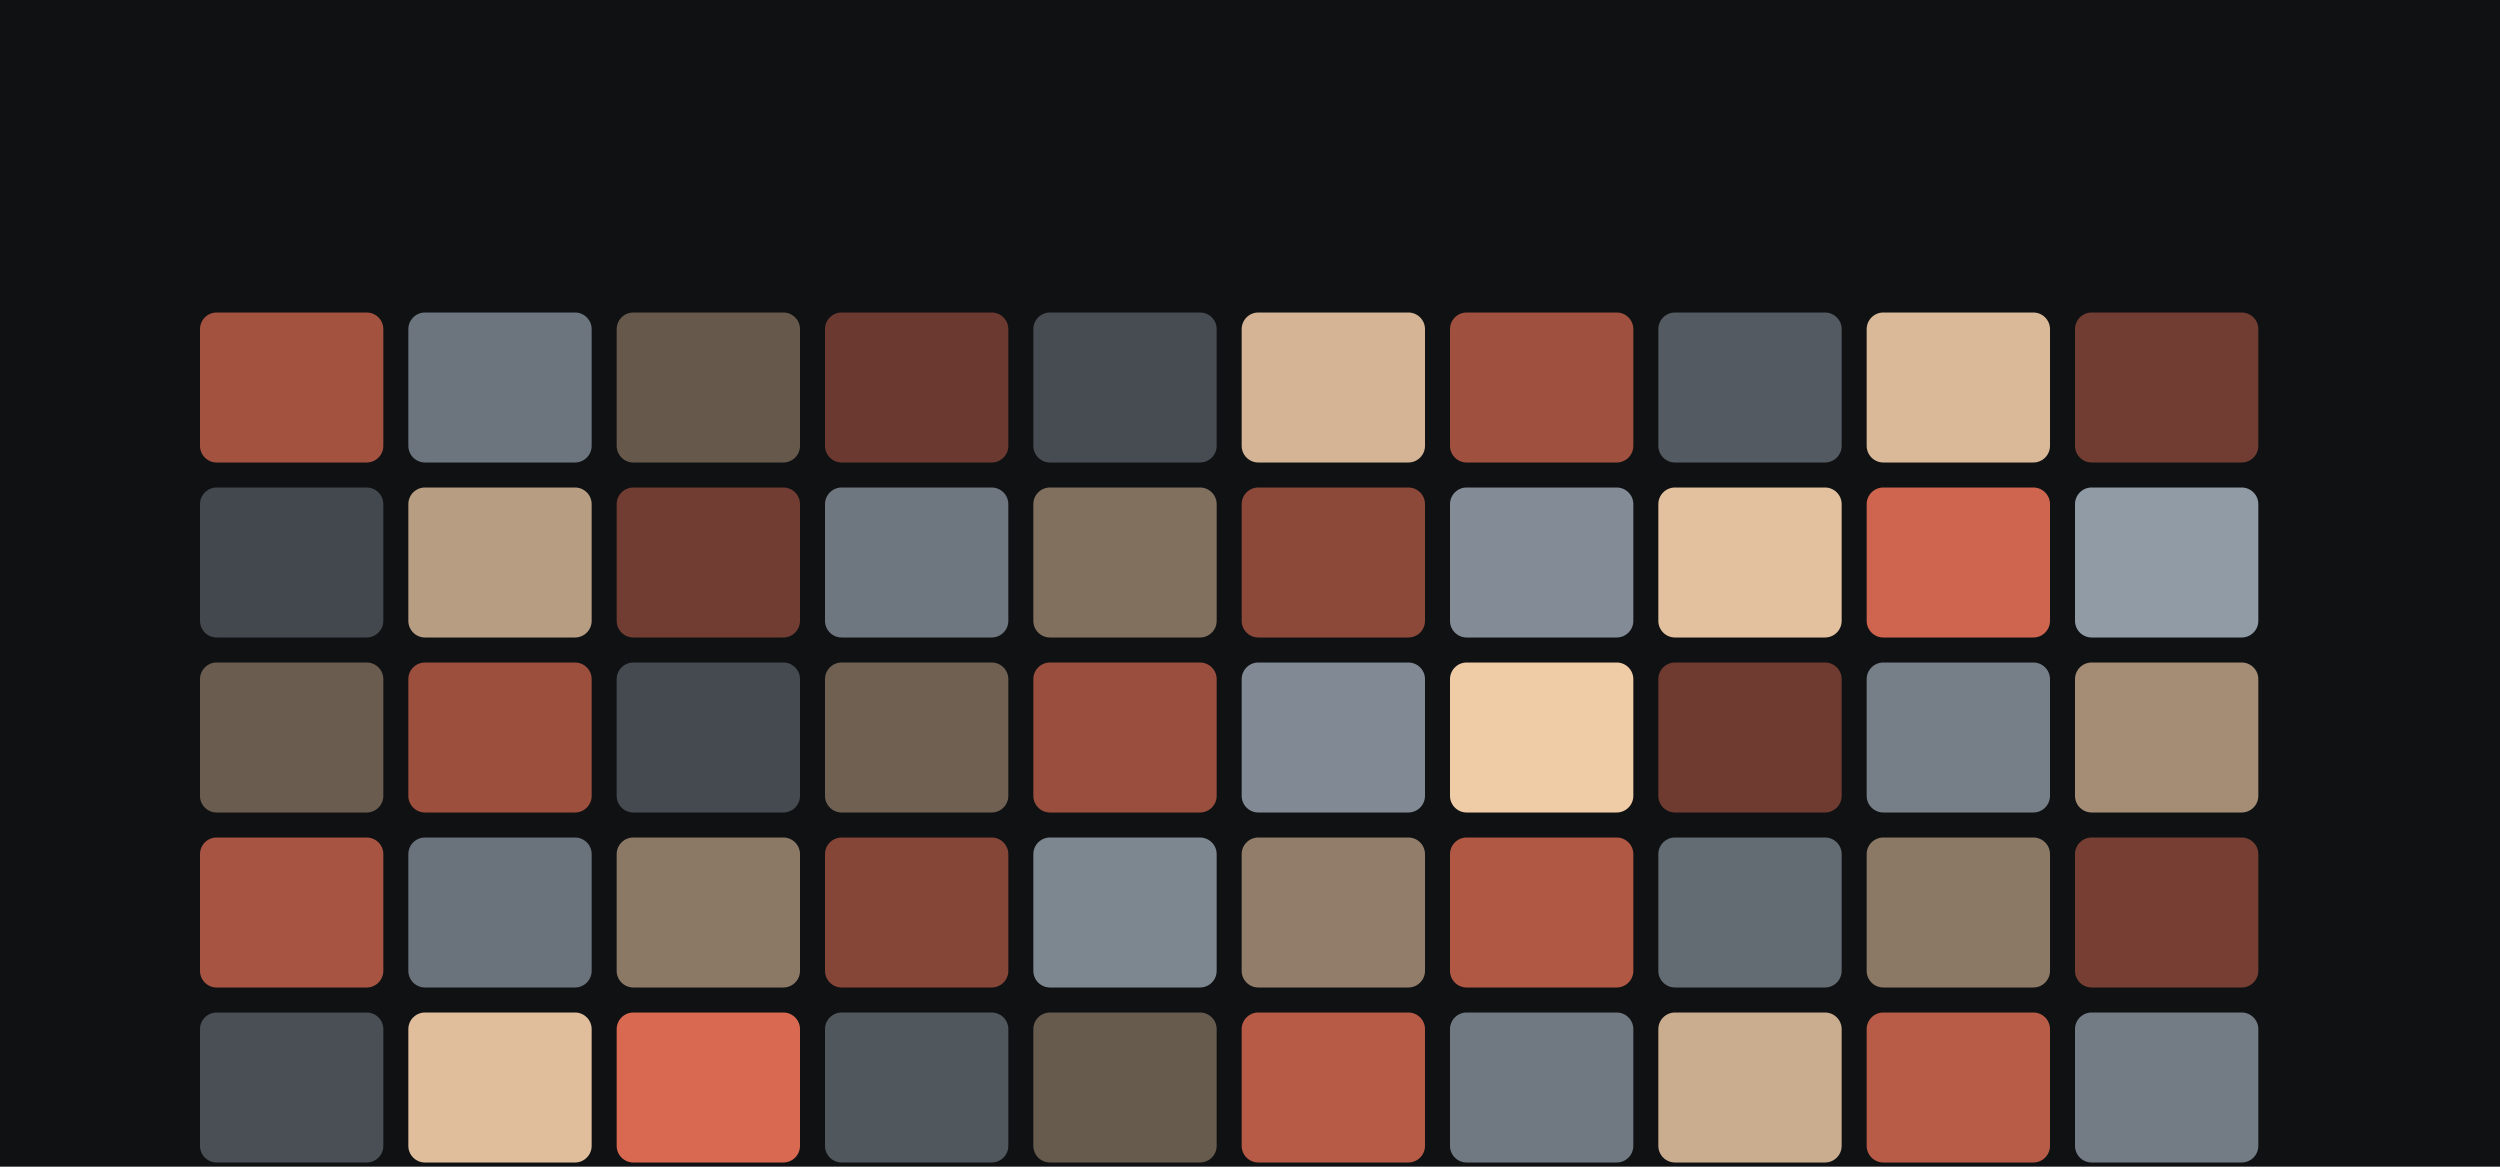
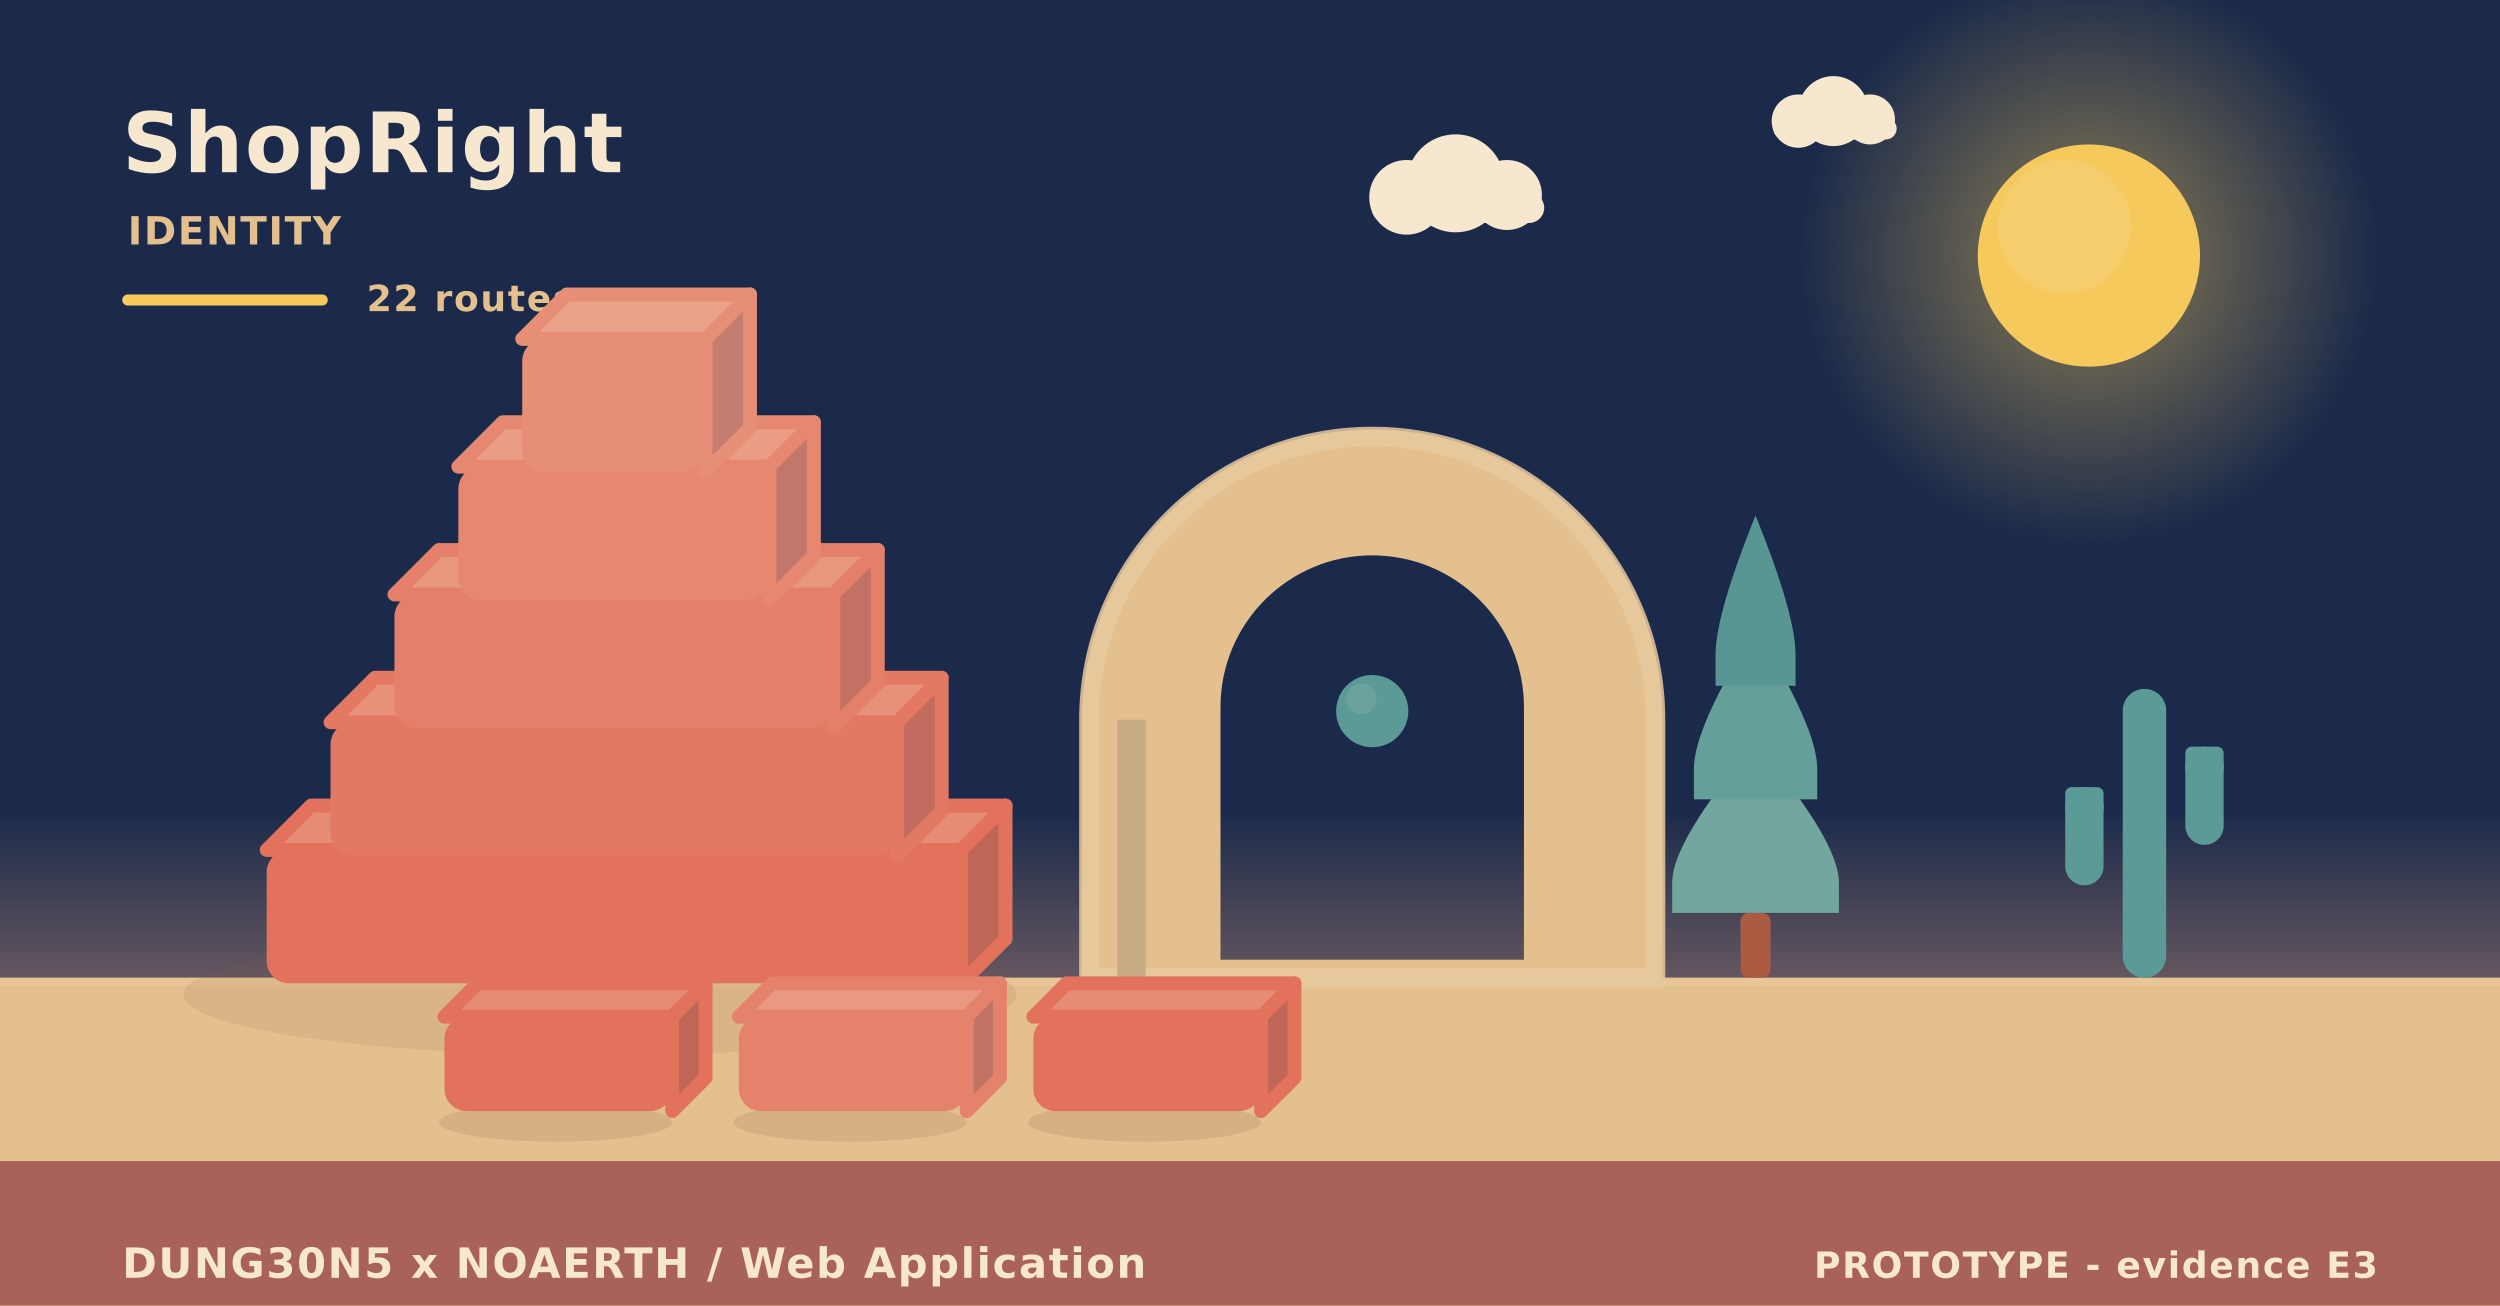
- <svg xmlns="http://www.w3.org/2000/svg" viewBox="0 0 1200 560" width="1200" height="560" role="img" aria-label="ShopRight hero">
-   <rect width="1200" height="560" fill="#0f1113" />
-   <defs>
-     <linearGradient id="gh" x1="0" y1="0" x2="1" y2="1">
-       <stop offset="0%" stop-color="#ff7a5c" />
-       <stop offset="100%" stop-color="#9aa5b1" />
-     </linearGradient>
-   </defs>
-   <rect x="96.00" y="150.00" width="88.00" height="72.00" rx="8.00" fill="#ff7a5c" opacity="0.62" />
-   <rect x="196.00" y="150.00" width="88.00" height="72.00" rx="8.00" fill="#9aa5b1" opacity="0.67" />
-   <rect x="296.00" y="150.00" width="88.00" height="72.00" rx="8.00" fill="#ffd8b1" opacity="0.36" />
-   <rect x="396.00" y="150.00" width="88.00" height="72.00" rx="8.00" fill="#ff7a5c" opacity="0.39" />
-   <rect x="496.00" y="150.00" width="88.00" height="72.00" rx="8.00" fill="#9aa5b1" opacity="0.40" />
-   <rect x="596.00" y="150.00" width="88.00" height="72.00" rx="8.00" fill="#ffd8b1" opacity="0.82" />
-   <rect x="696.00" y="150.00" width="88.00" height="72.00" rx="8.00" fill="#ff7a5c" opacity="0.60" />
-   <rect x="796.00" y="150.00" width="88.00" height="72.00" rx="8.00" fill="#9aa5b1" opacity="0.49" />
-   <rect x="896.00" y="150.00" width="88.00" height="72.00" rx="8.00" fill="#ffd8b1" opacity="0.84" />
-   <rect x="996.00" y="150.00" width="88.00" height="72.00" rx="8.00" fill="#ff7a5c" opacity="0.41" />
-   <rect x="96.00" y="234.00" width="88.00" height="72.00" rx="8.00" fill="#9aa5b1" opacity="0.37" />
-   <rect x="196.00" y="234.00" width="88.00" height="72.00" rx="8.00" fill="#ffd8b1" opacity="0.70" />
-   <rect x="296.00" y="234.00" width="88.00" height="72.00" rx="8.00" fill="#ff7a5c" opacity="0.41" />
-   <rect x="396.00" y="234.00" width="88.00" height="72.00" rx="8.00" fill="#9aa5b1" opacity="0.68" />
-   <rect x="496.00" y="234.00" width="88.00" height="72.00" rx="8.00" fill="#ffd8b1" opacity="0.48" />
-   <rect x="596.00" y="234.00" width="88.00" height="72.00" rx="8.00" fill="#ff7a5c" opacity="0.52" />
-   <rect x="696.00" y="234.00" width="88.00" height="72.00" rx="8.00" fill="#9aa5b1" opacity="0.83" />
-   <rect x="796.00" y="234.00" width="88.00" height="72.00" rx="8.00" fill="#ffd8b1" opacity="0.88" />
-   <rect x="896.00" y="234.00" width="88.00" height="72.00" rx="8.00" fill="#ff7a5c" opacity="0.80" />
-   <rect x="996.00" y="234.00" width="88.00" height="72.00" rx="8.00" fill="#9aa5b1" opacity="0.93" />
-   <rect x="96.00" y="318.00" width="88.00" height="72.00" rx="8.00" fill="#ffd8b1" opacity="0.38" />
-   <rect x="196.00" y="318.00" width="88.00" height="72.00" rx="8.00" fill="#ff7a5c" opacity="0.59" />
-   <rect x="296.00" y="318.00" width="88.00" height="72.00" rx="8.00" fill="#9aa5b1" opacity="0.39" />
-   <rect x="396.00" y="318.00" width="88.00" height="72.00" rx="8.00" fill="#ffd8b1" opacity="0.40" />
-   <rect x="496.00" y="318.00" width="88.00" height="72.00" rx="8.00" fill="#ff7a5c" opacity="0.58" />
-   <rect x="596.00" y="318.00" width="88.00" height="72.00" rx="8.00" fill="#9aa5b1" opacity="0.81" />
-   <rect x="696.00" y="318.00" width="88.00" height="72.00" rx="8.00" fill="#ffd8b1" opacity="0.93" />
-   <rect x="796.00" y="318.00" width="88.00" height="72.00" rx="8.00" fill="#ff7a5c" opacity="0.40" />
-   <rect x="896.00" y="318.00" width="88.00" height="72.00" rx="8.00" fill="#9aa5b1" opacity="0.74" />
-   <rect x="996.00" y="318.00" width="88.00" height="72.00" rx="8.00" fill="#ffd8b1" opacity="0.62" />
-   <rect x="96.00" y="402.00" width="88.00" height="72.00" rx="8.00" fill="#ff7a5c" opacity="0.64" />
-   <rect x="196.00" y="402.00" width="88.00" height="72.00" rx="8.00" fill="#9aa5b1" opacity="0.66" />
-   <rect x="296.00" y="402.00" width="88.00" height="72.00" rx="8.00" fill="#ffd8b1" opacity="0.52" />
-   <rect x="396.00" y="402.00" width="88.00" height="72.00" rx="8.00" fill="#ff7a5c" opacity="0.49" />
-   <rect x="496.00" y="402.00" width="88.00" height="72.00" rx="8.00" fill="#9aa5b1" opacity="0.79" />
-   <rect x="596.00" y="402.00" width="88.00" height="72.00" rx="8.00" fill="#ffd8b1" opacity="0.54" />
-   <rect x="696.00" y="402.00" width="88.00" height="72.00" rx="8.00" fill="#ff7a5c" opacity="0.67" />
-   <rect x="796.00" y="402.00" width="88.00" height="72.00" rx="8.00" fill="#9aa5b1" opacity="0.61" />
-   <rect x="896.00" y="402.00" width="88.00" height="72.00" rx="8.00" fill="#ffd8b1" opacity="0.52" />
-   <rect x="996.00" y="402.00" width="88.00" height="72.00" rx="8.00" fill="#ff7a5c" opacity="0.43" />
-   <rect x="96.00" y="486.00" width="88.00" height="72.00" rx="8.00" fill="#9aa5b1" opacity="0.42" />
-   <rect x="196.00" y="486.00" width="88.00" height="72.00" rx="8.00" fill="#ffd8b1" opacity="0.87" />
-   <rect x="296.00" y="486.00" width="88.00" height="72.00" rx="8.00" fill="#ff7a5c" opacity="0.84" />
-   <rect x="396.00" y="486.00" width="88.00" height="72.00" rx="8.00" fill="#9aa5b1" opacity="0.47" />
-   <rect x="496.00" y="486.00" width="88.00" height="72.00" rx="8.00" fill="#ffd8b1" opacity="0.37" />
-   <rect x="596.00" y="486.00" width="88.00" height="72.00" rx="8.00" fill="#ff7a5c" opacity="0.70" />
-   <rect x="696.00" y="486.00" width="88.00" height="72.00" rx="8.00" fill="#9aa5b1" opacity="0.70" />
-   <rect x="796.00" y="486.00" width="88.00" height="72.00" rx="8.00" fill="#ffd8b1" opacity="0.78" />
-   <rect x="896.00" y="486.00" width="88.00" height="72.00" rx="8.00" fill="#ff7a5c" opacity="0.71" />
-   <rect x="996.00" y="486.00" width="88.00" height="72.00" rx="8.00" fill="#9aa5b1" opacity="0.72" />
+ <svg xmlns="http://www.w3.org/2000/svg" width="900" height="470" viewBox="0 0 900 470" role="img" aria-label="ShopRight - identity">
+   <linearGradient id="skyh" x1="0" y1="0" x2="0" y2="1">
+     <stop offset="0" stop-color="#1b2a4a" />
+     <stop offset="0.62" stop-color="#1b2a4a" />
+     <stop offset="1" stop-color="#f3ad8a" />
+   </linearGradient>
+   <rect width="900" height="470" fill="url(#skyh)" />
+   <radialGradient id="sunh">
+     <stop offset="0.35" stop-color="#f5c95c" stop-opacity="0.34" />
+     <stop offset="1" stop-color="#f5c95c" stop-opacity="0" />
+   </radialGradient>
+   <circle cx="752" cy="92" r="104" fill="url(#sunh)" />
+   <circle cx="752" cy="92" r="40" fill="#f5c95c" />
+   <circle cx="743.2" cy="81.6" r="24" fill="#f5d27e" opacity="0.5" />
+   <g>
+     <circle cx="524" cy="66" r="17.64" fill="#f6e7ce" />
+     <circle cx="506.36" cy="71.04" r="13.44" fill="#f6e7ce" />
+     <circle cx="542.48" cy="70.2" r="12.6" fill="#f6e7ce" />
+     <rect x="493.76" y="69.36" width="62.16" height="10.92" rx="5.46" fill="#f6e7ce" />
+   </g>
+   <g>
+     <circle cx="660" cy="40" r="12.6" fill="#f6e7ce" />
+     <circle cx="647.4" cy="43.6" r="9.6" fill="#f6e7ce" />
+     <circle cx="673.2" cy="43" r="9" fill="#f6e7ce" />
+     <rect x="638.4" y="42.4" width="44.4" height="7.8" rx="3.9" fill="#f6e7ce" />
+   </g>
+   <rect x="0" y="352" width="900" height="118" fill="#e3c08d" />
+   <rect x="0" y="352" width="900" height="3" fill="#e6c596" />
+   <text x="44" y="62" font-family="Verdana,DejaVu Sans,sans-serif" font-size="30" font-weight="700" letter-spacing="0.6" fill="#f6e7ce" text-anchor="start">ShopRight</text>
+   <text x="46" y="88" font-family="Verdana,DejaVu Sans,sans-serif" font-size="14" font-weight="700" letter-spacing="0.6" fill="#e3c08d" text-anchor="start">IDENTITY</text>
+   <rect x="44" y="106" width="74" height="4" rx="2" fill="#f5c95c" />
+   <text x="132" y="112" font-family="Verdana,DejaVu Sans,sans-serif" font-size="13" font-weight="700" letter-spacing="0.6" fill="#e3c08d" text-anchor="start">22 routes</text>
+   <ellipse cx="216" cy="358" rx="150" ry="22" fill="rgba(138,90,68,0.11)" />
+   <path d="M96,306 L346,306 L362,290 L112,290 Z" fill="#e68c74" stroke="#e2725b" stroke-width="5" stroke-linejoin="round" />
+   <path d="M346,306 L362,290 L362,338 L346,354 Z" fill="#c06658" stroke="#e2725b" stroke-width="5" stroke-linejoin="round" />
+   <rect x="96" y="306" width="250" height="48" rx="8" fill="#e2725b" />
+   <path d="M119,260 L323,260 L339,244 L135,244 Z" fill="#e7917a" stroke="#e37962" stroke-width="5" stroke-linejoin="round" />
+   <path d="M323,260 L339,244 L339,292 L323,308 Z" fill="#c16c5e" stroke="#e37962" stroke-width="5" stroke-linejoin="round" />
+   <rect x="119" y="260" width="204" height="48" rx="8" fill="#e37962" />
+   <path d="M142,214 L300,214 L316,198 L158,198 Z" fill="#e8977f" stroke="#e48069" stroke-width="5" stroke-linejoin="round" />
+   <path d="M300,214 L316,198 L316,246 L300,262 Z" fill="#c27164" stroke="#e48069" stroke-width="5" stroke-linejoin="round" />
+   <rect x="142" y="214" width="158" height="48" rx="8" fill="#e48069" />
+   <path d="M165,168 L277,168 L293,152 L181,152 Z" fill="#ea9c85" stroke="#e68770" stroke-width="5" stroke-linejoin="round" />
+   <path d="M277,168 L293,152 L293,200 L277,216 Z" fill="#c3776a" stroke="#e68770" stroke-width="5" stroke-linejoin="round" />
+   <rect x="165" y="168" width="112" height="48" rx="8" fill="#e68770" />
+   <path d="M188,122 L254,122 L270,106 L204,106 Z" fill="#eaa28a" stroke="#e78e77" stroke-width="5" stroke-linejoin="round" />
+   <path d="M254,122 L270,106 L270,154 L254,170 Z" fill="#c47d6f" stroke="#e78e77" stroke-width="5" stroke-linejoin="round" />
+   <rect x="188" y="122" width="66" height="48" rx="8" fill="#e78e77" />
+   <path d="M392,352 L392,259.12 A102,102 0 0 1 596,259.12 L596,352 Z M436.88,348 L436.88,254.55 A57.12,57.12 0 0 1 551.12,254.55 L551.12,348 Z" fill="#e3c08d" fill-rule="evenodd" stroke="#e3c08d" stroke-width="5" stroke-linejoin="round" />
+   <path d="M392,352 L392,259.12 A102,102 0 0 1 596,259.12 L596,352 Z" fill="none" stroke="#e8c99d" stroke-width="7" stroke-linecap="round" opacity="0.85" />
+   <rect x="402.2" y="259.12" width="10.2" height="92.88" fill="#c7ab84" />
+   <circle cx="494" cy="256" r="13" fill="#5b9a97" />
+   <circle cx="490.1" cy="251.58" r="5.46" fill="#7aa9a2" opacity="0.55" />
+   <rect x="626.6" y="328.64" width="10.8" height="23.36" rx="3" fill="#ac5b43" />
+   <path d="M632,267.32 Q602,302.89 602,317.6 Q602,328.64 602,328.64 L662,328.64 Q662,328.64 662,317.6 Q662,302.89 632,267.32 Z" fill="#74a6a0" />
+   <path d="M632,226.44 Q609.8,262.01 609.8,276.72 Q609.8,287.76 609.8,287.76 L654.2,287.76 Q654.2,287.76 654.2,276.72 Q654.2,262.01 632,226.44 Z" fill="#649f9a" />
+   <path d="M632,185.56 Q617.6,221.13 617.6,235.84 Q617.6,246.88 617.6,246.88 L646.4,246.88 Q646.4,246.88 646.4,235.84 Q646.4,221.13 632,185.56 Z" fill="#589694" />
+   <rect x="764.18" y="248" width="15.64" height="104" rx="7.82" fill="#5b9a97" />
+   <rect x="743.48" y="283.36" width="13.8" height="35.36" rx="6.9" fill="#5b9a97" />
+   <rect x="743.48" y="283.36" width="13.8" height="10.4" rx="2.3" fill="#5b9a97" />
+   <rect x="786.72" y="268.8" width="13.8" height="35.36" rx="6.9" fill="#5b9a97" />
+   <rect x="786.72" y="268.8" width="13.8" height="10.4" rx="2.3" fill="#5b9a97" />
+   <ellipse cx="200" cy="404" rx="42" ry="7" fill="rgba(138,90,68,0.15)" />
+   <path d="M160,366 L242,366 L254,354 L172,354 Z" fill="#e68c74" stroke="#e2725b" stroke-width="5" stroke-linejoin="round" />
+   <path d="M242,366 L254,354 L254,388 L242,400 Z" fill="#c06658" stroke="#e2725b" stroke-width="5" stroke-linejoin="round" />
+   <rect x="160" y="366" width="82" height="34" rx="8" fill="#e2725b" />
+   <ellipse cx="306" cy="404" rx="42" ry="7" fill="rgba(138,90,68,0.15)" />
+   <path d="M266,366 L348,366 L360,354 L278,354 Z" fill="#e99881" stroke="#e5826b" stroke-width="5" stroke-linejoin="round" />
+   <path d="M348,366 L360,354 L360,388 L348,400 Z" fill="#c37365" stroke="#e5826b" stroke-width="5" stroke-linejoin="round" />
+   <rect x="266" y="366" width="82" height="34" rx="8" fill="#e5826b" />
+   <ellipse cx="412" cy="404" rx="42" ry="7" fill="rgba(138,90,68,0.15)" />
+   <path d="M372,366 L454,366 L466,354 L384,354 Z" fill="#e68c74" stroke="#e2725b" stroke-width="5" stroke-linejoin="round" />
+   <path d="M454,366 L466,354 L466,388 L454,400 Z" fill="#c06658" stroke="#e2725b" stroke-width="5" stroke-linejoin="round" />
+   <rect x="372" y="366" width="82" height="34" rx="8" fill="#e2725b" />
+   <rect x="0" y="418" width="900" height="52" rx="0" fill="#a65c56" opacity="0.94" />
+   <text x="44" y="460" font-family="Verdana,DejaVu Sans,sans-serif" font-size="15" font-weight="700" letter-spacing="0.6" fill="#f6e7ce" text-anchor="start">DUNG30N5 x NOAERTH  /  Web Application</text>
+   <text x="856" y="460" font-family="Verdana,DejaVu Sans,sans-serif" font-size="13" font-weight="700" letter-spacing="0.6" fill="#f6e7ce" text-anchor="end">PROTOTYPE  -  evidence E3</text>
</svg>
